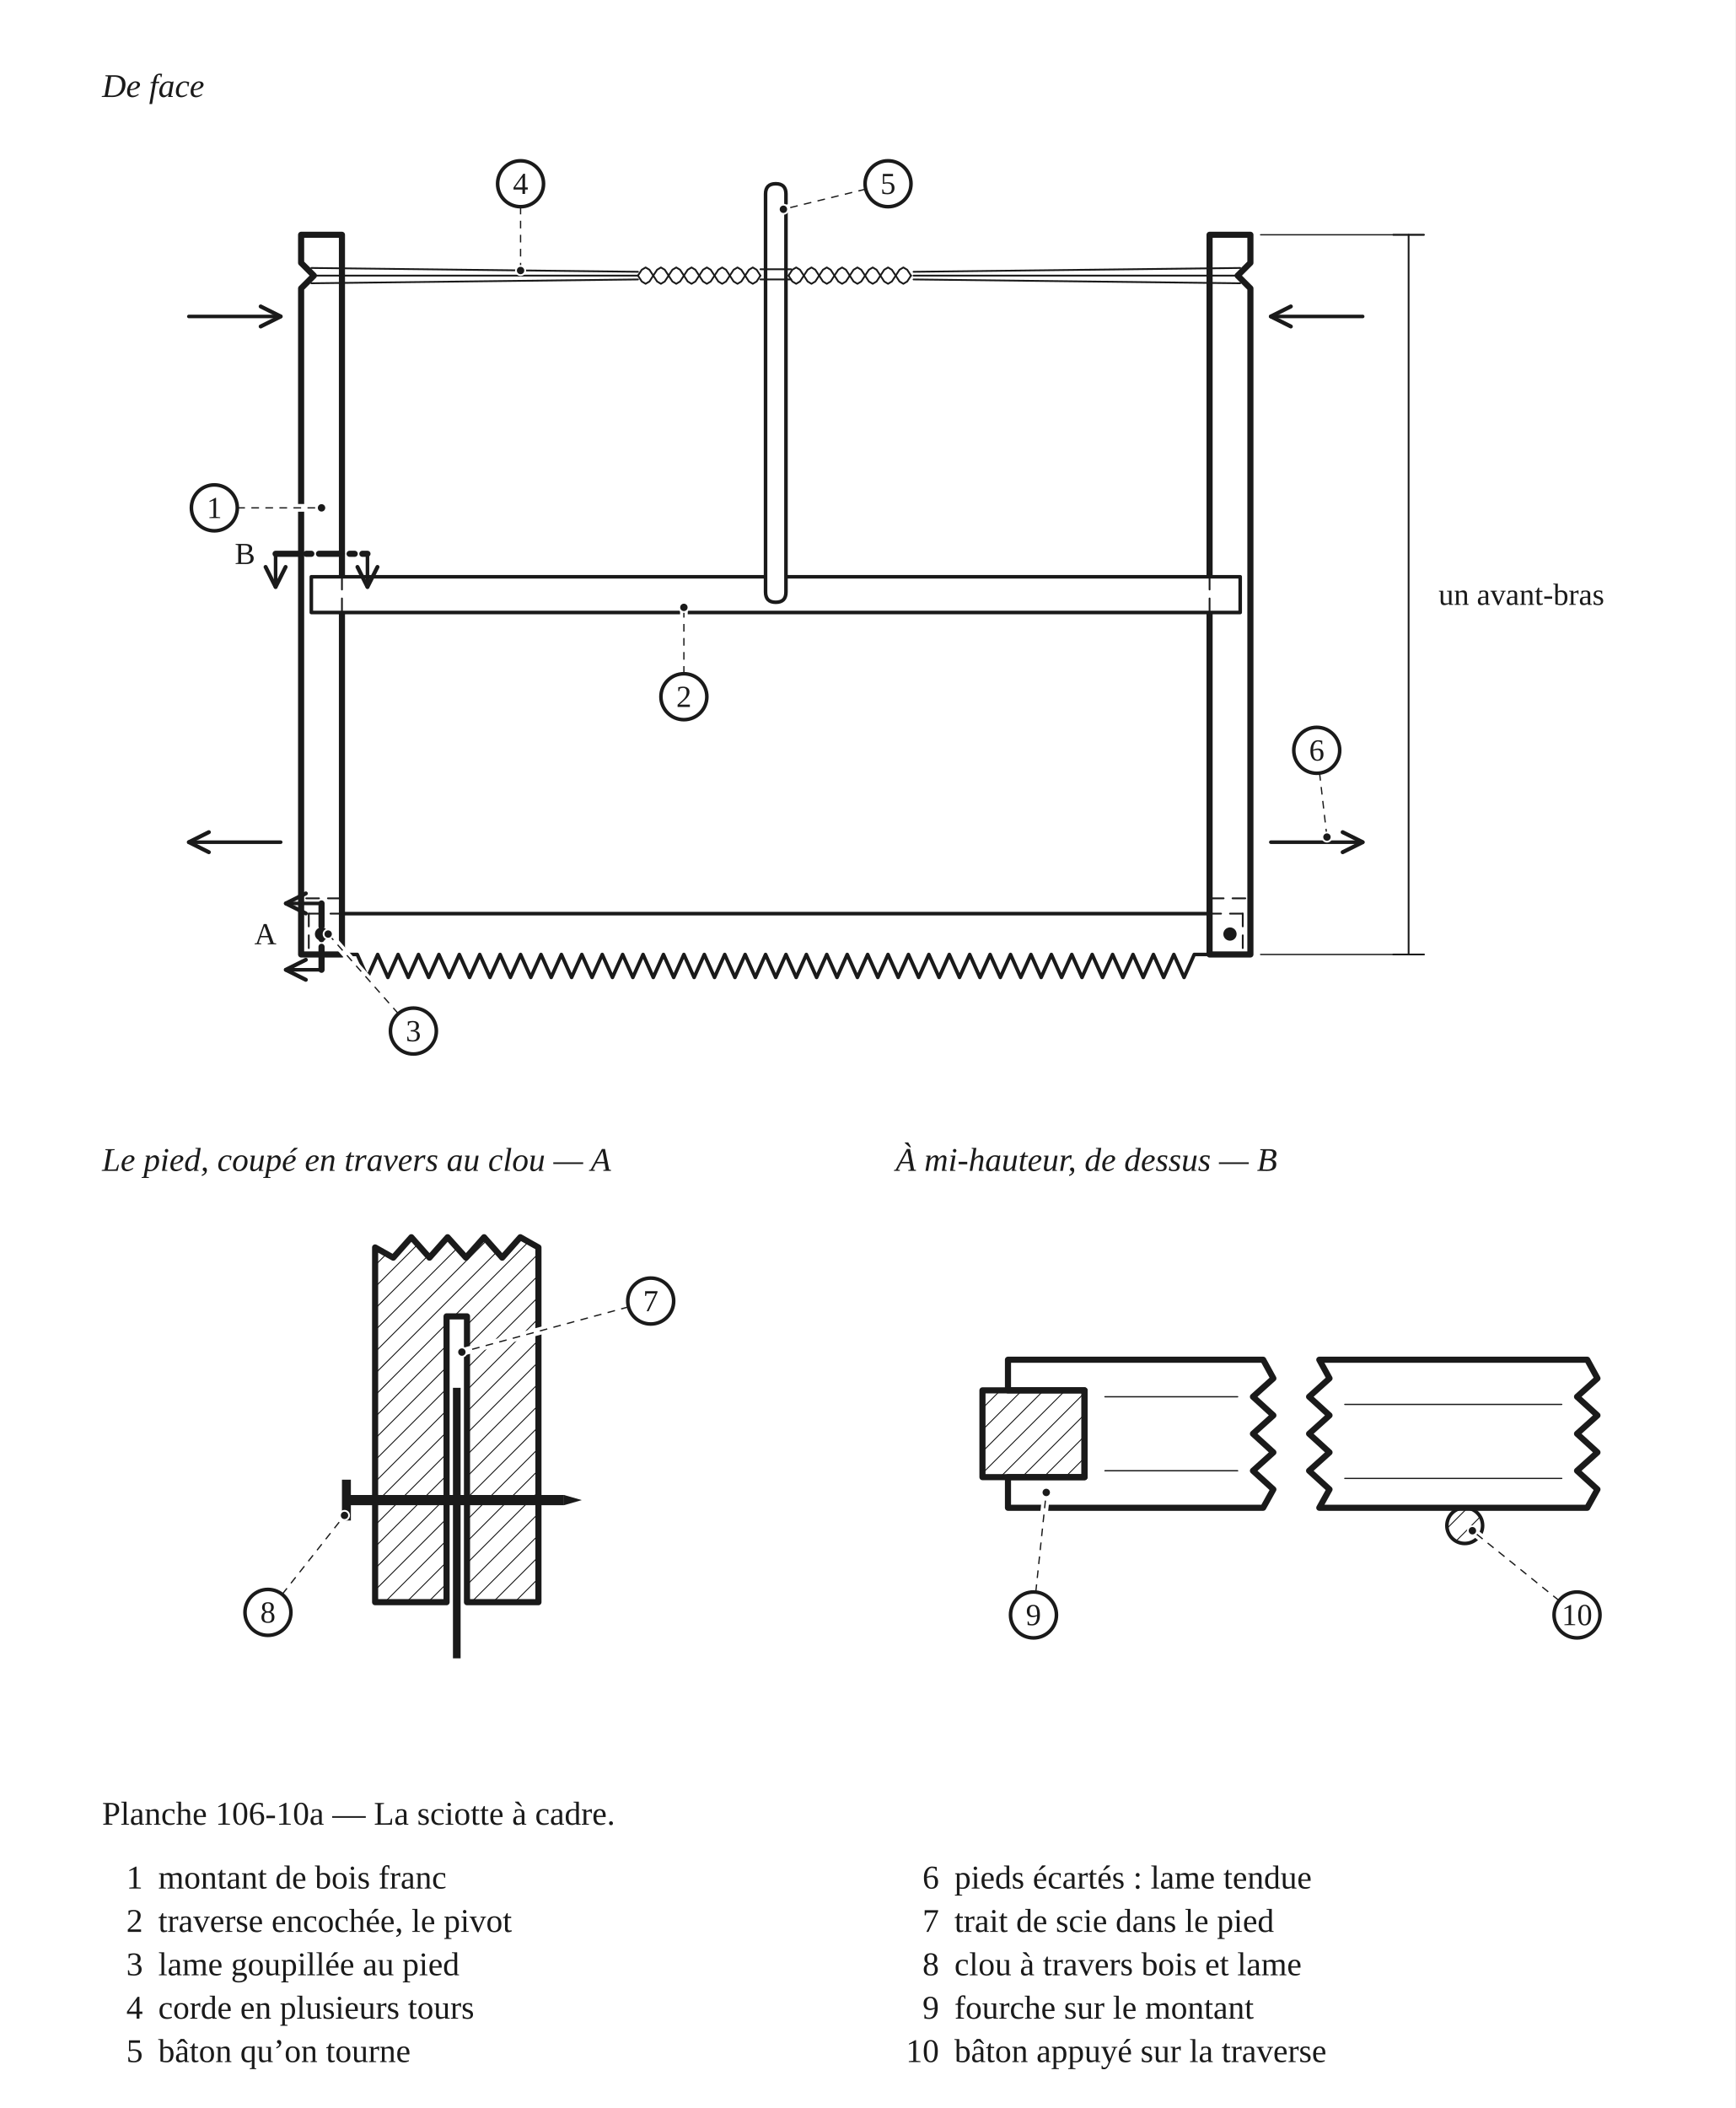
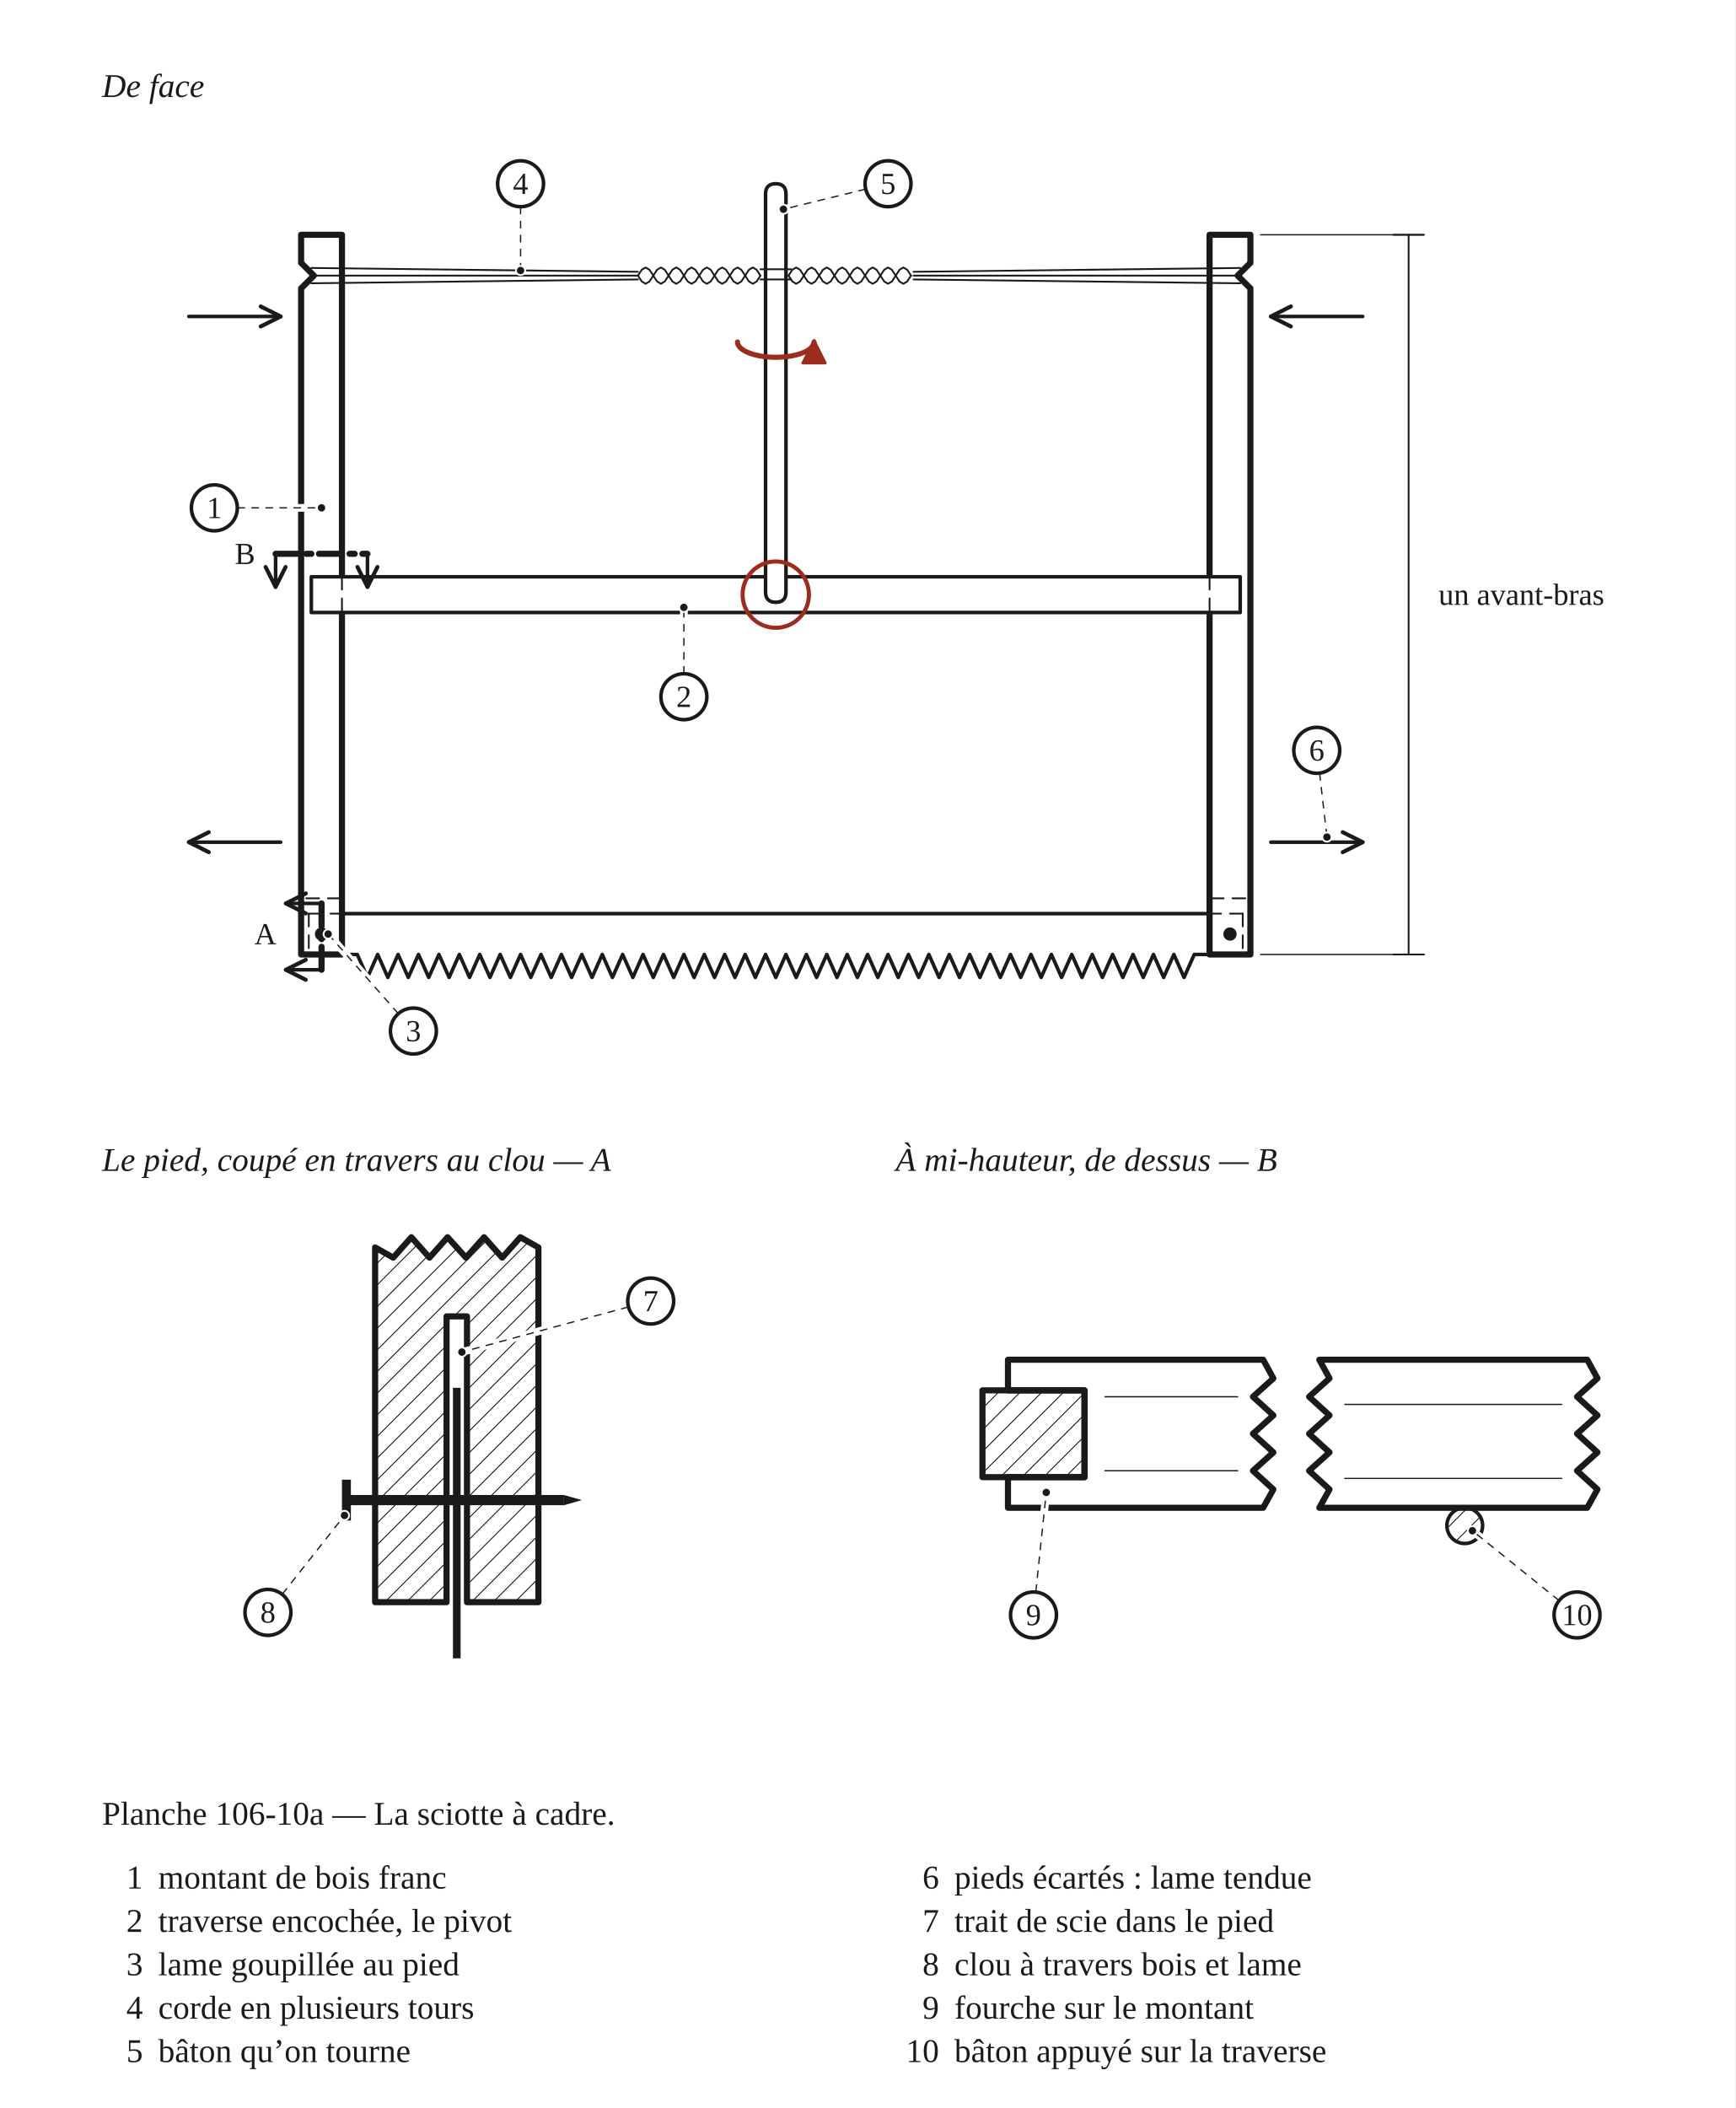
<svg xmlns="http://www.w3.org/2000/svg" width="680" height="826" viewBox="0 0 680 826" role="img">
  <defs>
    <pattern id="h-bois" width="6" height="6" patternUnits="userSpaceOnUse" patternTransform="rotate(45)">
      <line x1="0" y1="0" x2="0" y2="6" stroke="#1A1A1A" stroke-width="0.7" />
    </pattern>
    <marker id="fl" viewBox="0 0 10 10" refX="9" refY="5" markerWidth="7" markerHeight="7" orient="auto-start-reverse">
      <path d="M1 1 L9 5 L1 9" fill="none" stroke="#1A1A1A" stroke-width="1.6" stroke-linecap="round" stroke-linejoin="round" />
+     </marker>
+     <marker id="fl-r" viewBox="0 0 10 10" refX="8.5" refY="5" markerWidth="5.5" markerHeight="5.5" orient="auto-start-reverse">
+       <path d="M1 1 L9 5 L1 9 Z" fill="#9B2C1E" stroke="#9B2C1E" stroke-width="1" stroke-linejoin="round" />
    </marker>
  </defs>
  <rect x="0" y="0" width="680" height="826" fill="#FFFFFF" />
  <text x="40" y="38" font-family="Georgia, 'Times New Roman', serif" font-size="13" font-style="italic" fill="#1A1A1A">De face</text>
  <g transform="translate(40 46)" data-vue="face">
    <path d="M78 46 L94 46 L94 328 L78 328 L78 67 L83 62 L78 57 Z" fill="#FFFFFF" stroke="#1A1A1A" stroke-width="2.4" stroke-linejoin="round" stroke-linecap="round" />
    <path d="M450 46 L434 46 L434 328 L450 328 L450 67 L445 62 L450 57 Z" fill="#FFFFFF" stroke="#1A1A1A" stroke-width="2.4" stroke-linejoin="round" stroke-linecap="round" />
    <line x1="80" y1="306" x2="94" y2="306" fill="none" stroke="#1A1A1A" stroke-width="0.7" stroke-linejoin="round" stroke-linecap="round" stroke-dasharray="5 3.5" />
    <line x1="81" y1="312" x2="94" y2="312" fill="none" stroke="#1A1A1A" stroke-width="0.7" stroke-linejoin="round" stroke-linecap="round" stroke-dasharray="5 3.5" />
    <line x1="81" y1="312" x2="81" y2="328" fill="none" stroke="#1A1A1A" stroke-width="0.7" stroke-linejoin="round" stroke-linecap="round" stroke-dasharray="5 3.5" />
    <circle cx="86" cy="320" r="2.6" fill="#1A1A1A" stroke="none" />
    <line x1="448" y1="306" x2="434" y2="306" fill="none" stroke="#1A1A1A" stroke-width="0.7" stroke-linejoin="round" stroke-linecap="round" stroke-dasharray="5 3.5" />
    <line x1="447" y1="312" x2="434" y2="312" fill="none" stroke="#1A1A1A" stroke-width="0.7" stroke-linejoin="round" stroke-linecap="round" stroke-dasharray="5 3.5" />
    <line x1="447" y1="312" x2="447" y2="328" fill="none" stroke="#1A1A1A" stroke-width="0.7" stroke-linejoin="round" stroke-linecap="round" stroke-dasharray="5 3.5" />
    <circle cx="442" cy="320" r="2.6" fill="#1A1A1A" stroke="none" />
    <rect x="82" y="180" width="364" height="14" fill="#FFFFFF" stroke="#1A1A1A" stroke-width="1.4" stroke-linejoin="round" stroke-linecap="round" />
    <line x1="94" y1="180" x2="94" y2="194" fill="none" stroke="#1A1A1A" stroke-width="0.7" stroke-linejoin="round" stroke-linecap="round" stroke-dasharray="5 3.5" />
    <line x1="434" y1="180" x2="434" y2="194" fill="none" stroke="#1A1A1A" stroke-width="0.7" stroke-linejoin="round" stroke-linecap="round" stroke-dasharray="5 3.5" />
    <line x1="94" y1="312" x2="434" y2="312" fill="none" stroke="#1A1A1A" stroke-width="1.4" stroke-linejoin="round" stroke-linecap="round" />
    <path d="M94 328 L100 328 L104 337 L108 328 L112 337 L116 328 L120 337 L124 328 L128 337 L132 328 L136 337 L140 328 L144 337 L148 328 L152 337 L156 328 L160 337 L164 328 L168 337 L172 328 L176 337 L180 328 L184 337 L188 328 L192 337 L196 328 L200 337 L204 328 L208 337 L212 328 L216 337 L220 328 L224 337 L228 328 L232 337 L236 328 L240 337 L244 328 L248 337 L252 328 L256 337 L260 328 L264 337 L268 328 L272 337 L276 328 L280 337 L284 328 L288 337 L292 328 L296 337 L300 328 L304 337 L308 328 L312 337 L316 328 L320 337 L324 328 L328 337 L332 328 L336 337 L340 328 L344 337 L348 328 L352 337 L356 328 L360 337 L364 328 L368 337 L372 328 L376 337 L380 328 L384 337 L388 328 L392 337 L396 328 L400 337 L404 328 L408 337 L412 328 L416 337 L420 328 L424 337 L428 328 L434 328" fill="none" stroke="#1A1A1A" stroke-width="1.4" stroke-linejoin="round" stroke-linecap="round" />
    <line x1="82" y1="59" x2="210" y2="60.5" fill="none" stroke="#1A1A1A" stroke-width="0.7" stroke-linejoin="round" stroke-linecap="round" />
    <line x1="446" y1="59" x2="318" y2="60.5" fill="none" stroke="#1A1A1A" stroke-width="0.7" stroke-linejoin="round" stroke-linecap="round" />
    <line x1="82" y1="62" x2="210" y2="62" fill="none" stroke="#1A1A1A" stroke-width="0.7" stroke-linejoin="round" stroke-linecap="round" />
    <line x1="446" y1="62" x2="318" y2="62" fill="none" stroke="#1A1A1A" stroke-width="0.7" stroke-linejoin="round" stroke-linecap="round" />
    <line x1="82" y1="65" x2="210" y2="63.5" fill="none" stroke="#1A1A1A" stroke-width="0.7" stroke-linejoin="round" stroke-linecap="round" />
    <line x1="446" y1="65" x2="318" y2="63.5" fill="none" stroke="#1A1A1A" stroke-width="0.7" stroke-linejoin="round" stroke-linecap="round" />
    <path d="M210 62 L211.5 64.3 L213 65.2 L214.5 64.3 L216 62 L217.5 59.7 L219 58.8 L220.5 59.7 L222 62 L223.5 64.3 L225 65.2 L226.5 64.3 L228 62 L229.5 59.7 L231 58.8 L232.5 59.7 L234 62 L235.5 64.3 L237 65.2 L238.5 64.3 L240 62 L241.5 59.7 L243 58.8 L244.5 59.7 L246 62 L247.5 64.3 L249 65.2 L250.5 64.3 L252 62 L253.5 59.7 L255 58.8 L256.5 59.7 L258 62" fill="none" stroke="#1A1A1A" stroke-width="0.7" stroke-linejoin="round" stroke-linecap="round" />
    <path d="M210 62 L211.5 59.7 L213 58.8 L214.5 59.7 L216 62 L217.5 64.3 L219 65.2 L220.5 64.3 L222 62 L223.5 59.7 L225 58.8 L226.5 59.7 L228 62 L229.5 64.3 L231 65.2 L232.5 64.3 L234 62 L235.5 59.7 L237 58.8 L238.5 59.7 L240 62 L241.5 64.3 L243 65.2 L244.5 64.3 L246 62 L247.5 59.7 L249 58.8 L250.5 59.7 L252 62 L253.5 64.3 L255 65.2 L256.5 64.3 L258 62" fill="none" stroke="#1A1A1A" stroke-width="0.7" stroke-linejoin="round" stroke-linecap="round" />
    <path d="M269 62 L270.5 64.3 L272 65.2 L273.5 64.3 L275 62 L276.5 59.7 L278 58.8 L279.5 59.7 L281 62 L282.5 64.3 L284 65.2 L285.5 64.3 L287 62 L288.5 59.7 L290 58.8 L291.5 59.7 L293 62 L294.5 64.3 L296 65.2 L297.5 64.3 L299 62 L300.5 59.7 L302 58.8 L303.5 59.7 L305 62 L306.5 64.3 L308 65.2 L309.5 64.3 L311 62 L312.5 59.7 L314 58.8 L315.5 59.7 L317 62" fill="none" stroke="#1A1A1A" stroke-width="0.7" stroke-linejoin="round" stroke-linecap="round" />
    <path d="M269 62 L270.5 59.7 L272 58.8 L273.5 59.7 L275 62 L276.5 64.3 L278 65.2 L279.5 64.3 L281 62 L282.5 59.7 L284 58.8 L285.5 59.7 L287 62 L288.5 64.3 L290 65.2 L291.5 64.3 L293 62 L294.5 59.7 L296 58.8 L297.5 59.7 L299 62 L300.5 64.3 L302 65.2 L303.5 64.3 L305 62 L306.5 59.7 L308 58.8 L309.5 59.7 L311 62 L312.5 64.3 L314 65.2 L315.5 64.3 L317 62" fill="none" stroke="#1A1A1A" stroke-width="0.7" stroke-linejoin="round" stroke-linecap="round" />
    <path d="M260 30 Q260 26 264 26 Q268 26 268 30 L268 186 Q268 190 264 190 Q260 190 260 186 Z" fill="#FFFFFF" stroke="#1A1A1A" stroke-width="1.4" stroke-linejoin="round" stroke-linecap="round" />
    <line x1="258" y1="59.5" x2="270" y2="59.5" fill="none" stroke="#1A1A1A" stroke-width="0.7" stroke-linejoin="round" stroke-linecap="round" />
    <line x1="258" y1="63.5" x2="270" y2="63.5" fill="none" stroke="#1A1A1A" stroke-width="0.7" stroke-linejoin="round" stroke-linecap="round" />
+     <path d="M249 88 A 15 6 0 0 0 279 88" fill="none" stroke="#9B2C1E" stroke-width="2" stroke-linejoin="round" stroke-linecap="round" marker-end="url(#fl-r)" />
+     <circle cx="264" cy="187" r="13" fill="none" stroke="#9B2C1E" stroke-width="1.6" />
    <path d="M34 78 L70 78" fill="none" stroke="#1A1A1A" stroke-width="1.4" stroke-linejoin="round" stroke-linecap="round" marker-end="url(#fl)" />
    <path d="M494 78 L458 78" fill="none" stroke="#1A1A1A" stroke-width="1.4" stroke-linejoin="round" stroke-linecap="round" marker-end="url(#fl)" />
    <path d="M70 284 L34 284" fill="none" stroke="#1A1A1A" stroke-width="1.4" stroke-linejoin="round" stroke-linecap="round" marker-end="url(#fl)" />
    <path d="M458 284 L494 284" fill="none" stroke="#1A1A1A" stroke-width="1.4" stroke-linejoin="round" stroke-linecap="round" marker-end="url(#fl)" />
    <line x1="86" y1="308" x2="86" y2="334" fill="none" stroke="#1A1A1A" stroke-width="2.4" stroke-linejoin="round" stroke-linecap="round" stroke-dasharray="9 3 2 3" />
    <path d="M86 308 L72 308" fill="none" stroke="#1A1A1A" stroke-width="1.4" stroke-linejoin="round" stroke-linecap="round" marker-end="url(#fl)" />
    <path d="M86 334 L72 334" fill="none" stroke="#1A1A1A" stroke-width="1.4" stroke-linejoin="round" stroke-linecap="round" marker-end="url(#fl)" />
    <text x="64" y="324" text-anchor="middle" font-family="Georgia, 'Times New Roman', serif" font-size="12" fill="#1A1A1A">A</text>
    <line x1="68" y1="171" x2="104" y2="171" fill="none" stroke="#1A1A1A" stroke-width="2.4" stroke-linejoin="round" stroke-linecap="round" stroke-dasharray="9 3 2 3" />
    <path d="M68 171 L68 184" fill="none" stroke="#1A1A1A" stroke-width="1.4" stroke-linejoin="round" stroke-linecap="round" marker-end="url(#fl)" />
    <path d="M104 171 L104 184" fill="none" stroke="#1A1A1A" stroke-width="1.4" stroke-linejoin="round" stroke-linecap="round" marker-end="url(#fl)" />
    <text x="56" y="175" text-anchor="middle" font-family="Georgia, 'Times New Roman', serif" font-size="12" fill="#1A1A1A">B</text>
    <line x1="454" y1="46" x2="518" y2="46" fill="none" stroke="#1A1A1A" stroke-width="0.5" stroke-linejoin="round" stroke-linecap="round" />
    <line x1="454" y1="328" x2="518" y2="328" fill="none" stroke="#1A1A1A" stroke-width="0.5" stroke-linejoin="round" stroke-linecap="round" />
    <line x1="512" y1="46" x2="512" y2="328" fill="none" stroke="#1A1A1A" stroke-width="0.7" stroke-linejoin="round" stroke-linecap="round" />
    <line x1="506" y1="46" x2="518" y2="46" fill="none" stroke="#1A1A1A" stroke-width="0.7" stroke-linejoin="round" stroke-linecap="round" />
    <line x1="506" y1="328" x2="518" y2="328" fill="none" stroke="#1A1A1A" stroke-width="0.7" stroke-linejoin="round" stroke-linecap="round" />
    <text x="556.2" y="191" text-anchor="middle" font-family="Georgia, 'Times New Roman', serif" font-size="12" fill="#1A1A1A" stroke="#FFFFFF" stroke-width="3" stroke-linejoin="round" paint-order="stroke">un avant-bras</text>
  </g>
  <text x="40" y="458.8" font-family="Georgia, 'Times New Roman', serif" font-size="13" font-style="italic" fill="#1A1A1A">Le pied, coupé en travers au clou — A</text>
  <g transform="translate(40 466.8)" data-vue="pied">
    <path d="M107 161 L107 22 L114.1 26 L121.2 18 L128.3 26 L135.4 18 L142.6 26 L149.7 18 L156.8 26 L163.9 18 L171 22 L171 161 L143 161 L143 49 L135 49 L135 161 Z" fill="url(#h-bois)" stroke="#1A1A1A" stroke-width="2.4" stroke-linejoin="round" />
    <rect x="137.5" y="77" width="3" height="106" fill="#1A1A1A" stroke="none" />
    <rect x="97" y="119" width="84" height="4" fill="#1A1A1A" stroke="none" />
    <rect x="94" y="113" width="3.5" height="16" fill="#1A1A1A" stroke="none" />
    <path d="M181 119 L188 121 L181 123 Z" fill="#1A1A1A" stroke="none" />
  </g>
  <text x="351" y="458.8" font-family="Georgia, 'Times New Roman', serif" font-size="13" font-style="italic" fill="#1A1A1A">À mi-hauteur, de dessus — B</text>
  <g transform="translate(351 466.8)" data-vue="trav">
    <path d="M44 66 L144 66 L148 73.3 L140 80.5 L148 87.8 L140 95 L148 102.3 L140 109.5 L148 116.8 L144 124 L44 124 L44 112 L74 112 L74 78 L44 78 Z" fill="none" stroke="#1A1A1A" stroke-width="2.4" stroke-linejoin="round" stroke-linecap="round" />
    <path d="M166 66 L271 66 L275 73.3 L267 80.5 L275 87.8 L267 95 L275 102.3 L267 109.5 L275 116.8 L271 124 L166 124 L170 116.8 L162 109.5 L170 102.3 L162 95 L170 87.8 L162 80.5 L170 73.3 L166 66 Z" fill="none" stroke="#1A1A1A" stroke-width="2.4" stroke-linejoin="round" stroke-linecap="round" />
    <line x1="82" y1="80.5" x2="134" y2="80.5" fill="none" stroke="#1A1A1A" stroke-width="0.5" stroke-linejoin="round" stroke-linecap="round" />
    <line x1="176" y1="83.5" x2="261" y2="83.5" fill="none" stroke="#1A1A1A" stroke-width="0.5" stroke-linejoin="round" stroke-linecap="round" />
    <line x1="82" y1="109.5" x2="134" y2="109.5" fill="none" stroke="#1A1A1A" stroke-width="0.5" stroke-linejoin="round" stroke-linecap="round" />
    <line x1="176" y1="112.5" x2="261" y2="112.5" fill="none" stroke="#1A1A1A" stroke-width="0.5" stroke-linejoin="round" stroke-linecap="round" />
    <rect x="34" y="78" width="40" height="34" fill="url(#h-bois)" stroke="#1A1A1A" stroke-width="2.4" stroke-linejoin="round" />
    <circle cx="223" cy="131" r="7" fill="url(#h-bois)" stroke="#1A1A1A" stroke-width="1.4" stroke-linejoin="round" />
  </g>
  <line x1="93" y1="199" x2="126" y2="199" fill="none" stroke="#FFFFFF" stroke-width="3" stroke-linecap="round" />
  <line x1="93" y1="199" x2="126" y2="199" fill="none" stroke="#1A1A1A" stroke-width="0.5" stroke-dasharray="3 2.5" />
  <circle cx="126" cy="199" r="1.8" fill="#1A1A1A" stroke="#FFFFFF" stroke-width="0.7" />
  <circle cx="84" cy="199" r="9" fill="#FFFFFF" stroke="#1A1A1A" stroke-width="1.4" data-vue="face" />
  <text x="84" y="203" text-anchor="middle" font-family="Georgia, 'Times New Roman', serif" font-size="12" fill="#1A1A1A">1</text>
  <line x1="268" y1="264" x2="268" y2="238" fill="none" stroke="#FFFFFF" stroke-width="3" stroke-linecap="round" />
  <line x1="268" y1="264" x2="268" y2="238" fill="none" stroke="#1A1A1A" stroke-width="0.5" stroke-dasharray="3 2.5" />
  <circle cx="268" cy="238" r="1.8" fill="#1A1A1A" stroke="#FFFFFF" stroke-width="0.7" />
  <circle cx="268" cy="273" r="9" fill="#FFFFFF" stroke="#1A1A1A" stroke-width="1.4" data-vue="face" />
  <text x="268" y="277" text-anchor="middle" font-family="Georgia, 'Times New Roman', serif" font-size="12" fill="#1A1A1A">2</text>
  <line x1="156.1" y1="397.2" x2="128.6" y2="366" fill="none" stroke="#FFFFFF" stroke-width="3" stroke-linecap="round" />
  <line x1="156.1" y1="397.2" x2="128.6" y2="366" fill="none" stroke="#1A1A1A" stroke-width="0.5" stroke-dasharray="3 2.5" />
  <circle cx="128.6" cy="366" r="1.8" fill="#1A1A1A" stroke="#FFFFFF" stroke-width="0.7" />
  <circle cx="162" cy="404" r="9" fill="#FFFFFF" stroke="#1A1A1A" stroke-width="1.4" data-vue="face" />
  <text x="162" y="408" text-anchor="middle" font-family="Georgia, 'Times New Roman', serif" font-size="12" fill="#1A1A1A">3</text>
  <line x1="204" y1="81" x2="204" y2="106" fill="none" stroke="#FFFFFF" stroke-width="3" stroke-linecap="round" />
  <line x1="204" y1="81" x2="204" y2="106" fill="none" stroke="#1A1A1A" stroke-width="0.5" stroke-dasharray="3 2.5" />
  <circle cx="204" cy="106" r="1.8" fill="#1A1A1A" stroke="#FFFFFF" stroke-width="0.7" />
  <circle cx="204" cy="72" r="9" fill="#FFFFFF" stroke="#1A1A1A" stroke-width="1.4" data-vue="face" />
  <text x="204" y="76" text-anchor="middle" font-family="Georgia, 'Times New Roman', serif" font-size="12" fill="#1A1A1A">4</text>
  <line x1="339.3" y1="74.1" x2="307" y2="82" fill="none" stroke="#FFFFFF" stroke-width="3" stroke-linecap="round" />
  <line x1="339.3" y1="74.1" x2="307" y2="82" fill="none" stroke="#1A1A1A" stroke-width="0.5" stroke-dasharray="3 2.5" />
  <circle cx="307" cy="82" r="1.8" fill="#1A1A1A" stroke="#FFFFFF" stroke-width="0.7" />
  <circle cx="348" cy="72" r="9" fill="#FFFFFF" stroke="#1A1A1A" stroke-width="1.4" data-vue="face" />
  <text x="348" y="76" text-anchor="middle" font-family="Georgia, 'Times New Roman', serif" font-size="12" fill="#1A1A1A">5</text>
  <line x1="517.1" y1="302.9" x2="520" y2="328" fill="none" stroke="#FFFFFF" stroke-width="3" stroke-linecap="round" />
  <line x1="517.1" y1="302.9" x2="520" y2="328" fill="none" stroke="#1A1A1A" stroke-width="0.5" stroke-dasharray="3 2.5" />
  <circle cx="520" cy="328" r="1.8" fill="#1A1A1A" stroke="#FFFFFF" stroke-width="0.7" />
  <circle cx="516" cy="294" r="9" fill="#FFFFFF" stroke="#1A1A1A" stroke-width="1.4" data-vue="face" />
  <text x="516" y="298" text-anchor="middle" font-family="Georgia, 'Times New Roman', serif" font-size="12" fill="#1A1A1A">6</text>
  <line x1="246.3" y1="512.1" x2="181" y2="529.8" fill="none" stroke="#FFFFFF" stroke-width="3" stroke-linecap="round" />
  <line x1="246.3" y1="512.1" x2="181" y2="529.8" fill="none" stroke="#1A1A1A" stroke-width="0.5" stroke-dasharray="3 2.5" />
  <circle cx="181" cy="529.8" r="1.8" fill="#1A1A1A" stroke="#FFFFFF" stroke-width="0.7" />
  <circle cx="255" cy="509.8" r="9" fill="#FFFFFF" stroke="#1A1A1A" stroke-width="1.4" data-vue="pied" />
  <text x="255" y="513.8" text-anchor="middle" font-family="Georgia, 'Times New Roman', serif" font-size="12" fill="#1A1A1A">7</text>
  <line x1="110.6" y1="624.7" x2="135" y2="593.8" fill="none" stroke="#FFFFFF" stroke-width="3" stroke-linecap="round" />
  <line x1="110.6" y1="624.7" x2="135" y2="593.8" fill="none" stroke="#1A1A1A" stroke-width="0.5" stroke-dasharray="3 2.5" />
  <circle cx="135" cy="593.8" r="1.8" fill="#1A1A1A" stroke="#FFFFFF" stroke-width="0.7" />
  <circle cx="105" cy="631.8" r="9" fill="#FFFFFF" stroke="#1A1A1A" stroke-width="1.4" data-vue="pied" />
  <text x="105" y="635.8" text-anchor="middle" font-family="Georgia, 'Times New Roman', serif" font-size="12" fill="#1A1A1A">8</text>
  <line x1="405.9" y1="623.8" x2="410" y2="584.8" fill="none" stroke="#FFFFFF" stroke-width="3" stroke-linecap="round" />
  <line x1="405.9" y1="623.8" x2="410" y2="584.8" fill="none" stroke="#1A1A1A" stroke-width="0.5" stroke-dasharray="3 2.5" />
  <circle cx="410" cy="584.8" r="1.8" fill="#1A1A1A" stroke="#FFFFFF" stroke-width="0.7" />
  <circle cx="405" cy="632.8" r="9" fill="#FFFFFF" stroke="#1A1A1A" stroke-width="1.4" data-vue="trav" />
  <text x="405" y="636.8" text-anchor="middle" font-family="Georgia, 'Times New Roman', serif" font-size="12" fill="#1A1A1A">9</text>
  <line x1="611" y1="627.2" x2="577" y2="599.8" fill="none" stroke="#FFFFFF" stroke-width="3" stroke-linecap="round" />
  <line x1="611" y1="627.2" x2="577" y2="599.8" fill="none" stroke="#1A1A1A" stroke-width="0.5" stroke-dasharray="3 2.5" />
  <circle cx="577" cy="599.8" r="1.8" fill="#1A1A1A" stroke="#FFFFFF" stroke-width="0.7" />
  <circle cx="618" cy="632.8" r="9" fill="#FFFFFF" stroke="#1A1A1A" stroke-width="1.4" data-vue="trav" />
  <text x="618" y="636.8" text-anchor="middle" font-family="Georgia, 'Times New Roman', serif" font-size="12" fill="#1A1A1A">10</text>
  <text x="40" y="715" font-family="Georgia, 'Times New Roman', serif" font-size="13" fill="#1A1A1A">Planche 106-10a — La sciotte à cadre.</text>
  <text x="56" y="740" text-anchor="end" font-family="Georgia, 'Times New Roman', serif" font-size="13" fill="#1A1A1A">1</text>
  <text x="62" y="740" font-family="Georgia, 'Times New Roman', serif" font-size="13" fill="#1A1A1A">montant de bois franc</text>
  <text x="56" y="757" text-anchor="end" font-family="Georgia, 'Times New Roman', serif" font-size="13" fill="#1A1A1A">2</text>
  <text x="62" y="757" font-family="Georgia, 'Times New Roman', serif" font-size="13" fill="#1A1A1A">traverse encochée, le pivot</text>
  <text x="56" y="774" text-anchor="end" font-family="Georgia, 'Times New Roman', serif" font-size="13" fill="#1A1A1A">3</text>
  <text x="62" y="774" font-family="Georgia, 'Times New Roman', serif" font-size="13" fill="#1A1A1A">lame goupillée au pied</text>
  <text x="56" y="791" text-anchor="end" font-family="Georgia, 'Times New Roman', serif" font-size="13" fill="#1A1A1A">4</text>
  <text x="62" y="791" font-family="Georgia, 'Times New Roman', serif" font-size="13" fill="#1A1A1A">corde en plusieurs tours</text>
  <text x="56" y="808" text-anchor="end" font-family="Georgia, 'Times New Roman', serif" font-size="13" fill="#1A1A1A">5</text>
  <text x="62" y="808" font-family="Georgia, 'Times New Roman', serif" font-size="13" fill="#1A1A1A">bâton qu’on tourne</text>
  <text x="368" y="740" text-anchor="end" font-family="Georgia, 'Times New Roman', serif" font-size="13" fill="#1A1A1A">6</text>
  <text x="374" y="740" font-family="Georgia, 'Times New Roman', serif" font-size="13" fill="#1A1A1A">pieds écartés : lame tendue</text>
  <text x="368" y="757" text-anchor="end" font-family="Georgia, 'Times New Roman', serif" font-size="13" fill="#1A1A1A">7</text>
  <text x="374" y="757" font-family="Georgia, 'Times New Roman', serif" font-size="13" fill="#1A1A1A">trait de scie dans le pied</text>
  <text x="368" y="774" text-anchor="end" font-family="Georgia, 'Times New Roman', serif" font-size="13" fill="#1A1A1A">8</text>
  <text x="374" y="774" font-family="Georgia, 'Times New Roman', serif" font-size="13" fill="#1A1A1A">clou à travers bois et lame</text>
  <text x="368" y="791" text-anchor="end" font-family="Georgia, 'Times New Roman', serif" font-size="13" fill="#1A1A1A">9</text>
  <text x="374" y="791" font-family="Georgia, 'Times New Roman', serif" font-size="13" fill="#1A1A1A">fourche sur le montant</text>
  <text x="368" y="808" text-anchor="end" font-family="Georgia, 'Times New Roman', serif" font-size="13" fill="#1A1A1A">10</text>
  <text x="374" y="808" font-family="Georgia, 'Times New Roman', serif" font-size="13" fill="#1A1A1A">bâton appuyé sur la traverse</text>
</svg>
